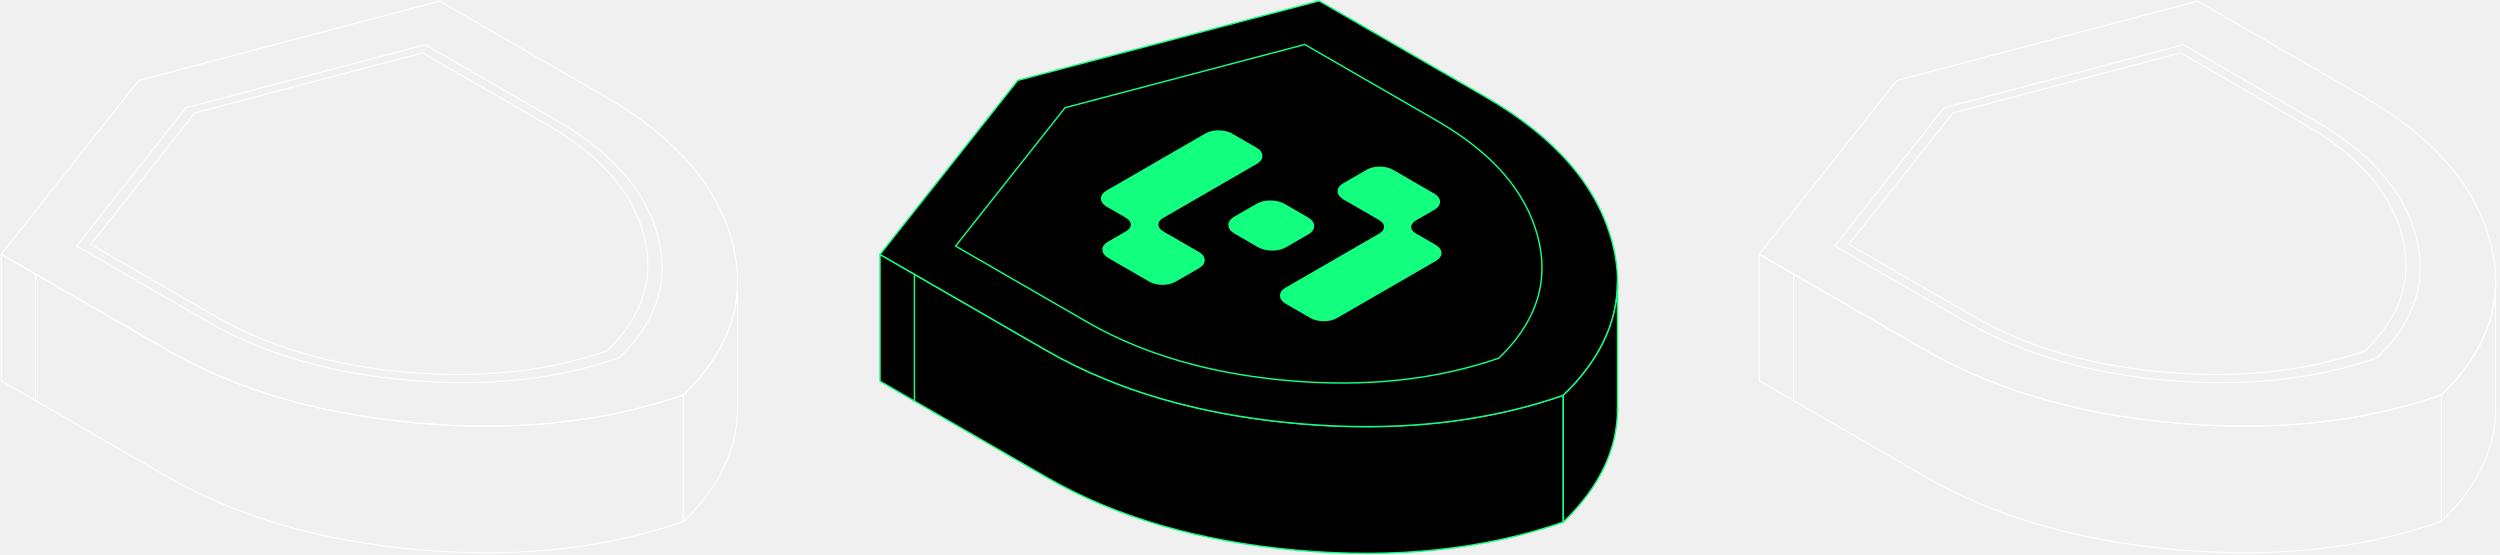
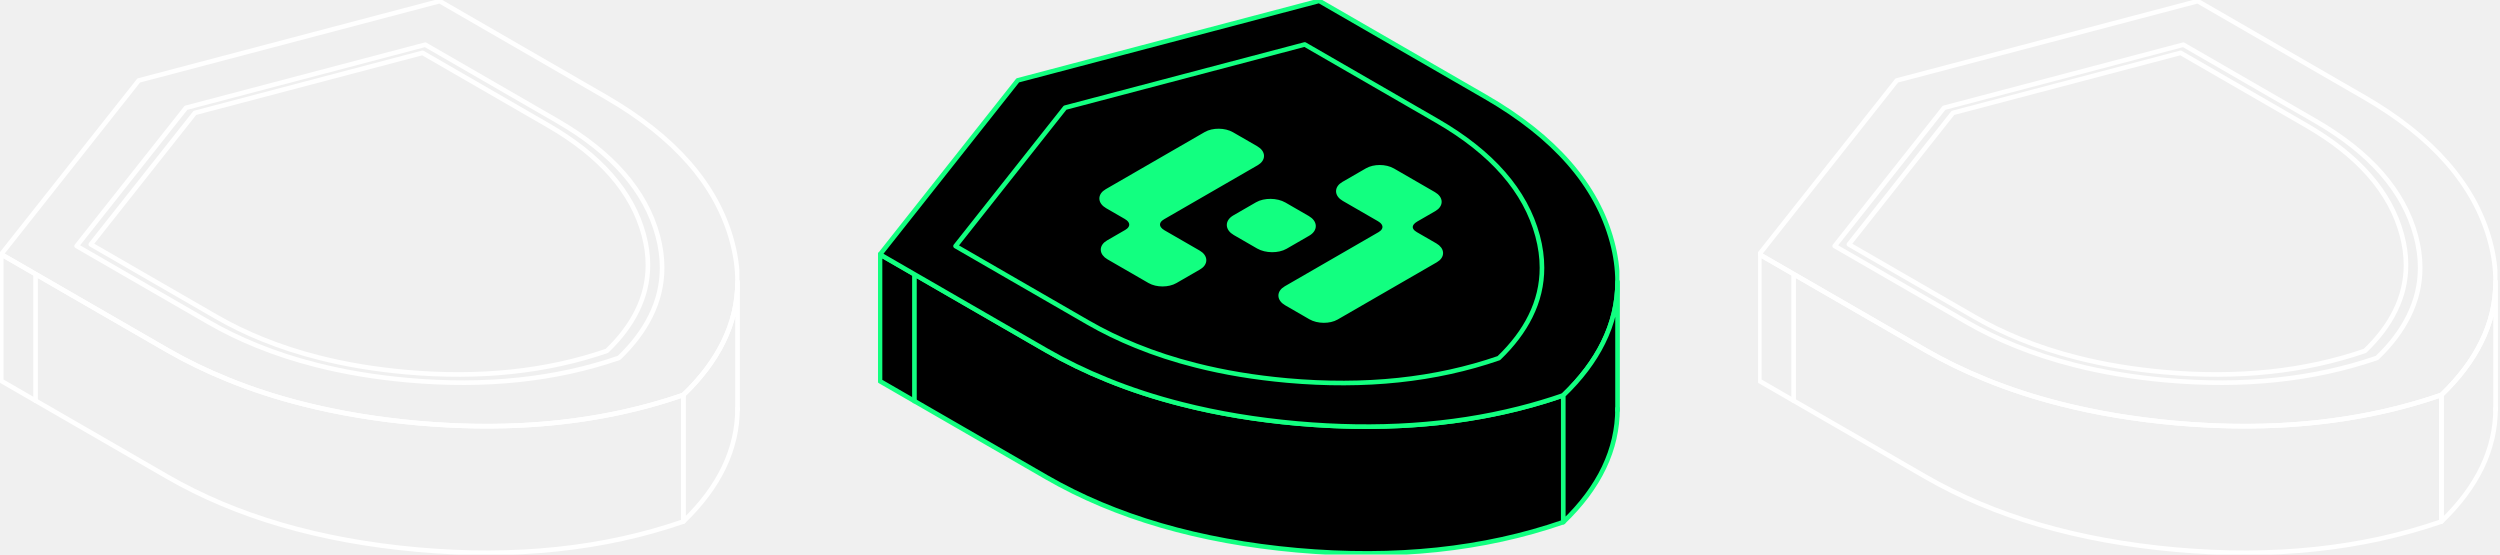
- <svg xmlns="http://www.w3.org/2000/svg" width="541" height="120" viewBox="0 0 541 120" fill="none">
+ <svg xmlns="http://www.w3.org/2000/svg" width="541" height="120" viewBox="0 0 541 120" fill="none" shape-rendering="geometricPrecision">
  <g clip-path="url(#clip0_404_26647)">
-     <path d="M0.26 55.023V82.413L36.209 103.162C51.137 111.776 69.187 117.035 90.36 118.938C111.532 120.828 130.705 118.801 147.879 112.858V85.468C130.705 91.411 111.532 93.438 90.36 91.548C81.54 90.754 73.255 89.385 65.517 87.412C59.834 85.974 54.438 84.221 49.329 82.14C44.714 80.277 40.345 78.154 36.209 75.772L15.133 63.61L0.26 55.023Z" stroke="white" stroke-width="0.232" stroke-linecap="round" stroke-linejoin="round" />
-     <path d="M7.696 59.316L0.26 55.022L30.019 17.416L95.139 0.242L131.088 20.99C146.016 29.604 155.123 40.026 158.41 52.256C159.204 55.214 159.602 58.104 159.602 60.925C159.602 65.499 158.561 69.895 156.465 74.1C154.521 78.044 151.658 81.837 147.879 85.466C144.737 86.554 141.529 87.51 138.254 88.335C123.624 92.021 107.659 93.091 90.359 91.547C81.54 90.753 73.254 89.383 65.517 87.411C59.833 85.973 54.437 84.22 49.329 82.139C44.714 80.276 40.345 78.153 36.209 75.77L15.133 63.609L7.696 59.316ZM7.696 59.316V86.715" stroke="white" stroke-width="0.232" stroke-linecap="round" stroke-linejoin="round" />
-     <path d="M16.584 53.229L28.41 60.057L45.169 69.726C48.457 71.621 51.931 73.309 55.601 74.79C59.662 76.445 63.953 77.839 68.472 78.982C74.624 80.55 81.212 81.639 88.225 82.271C105.06 83.773 120.305 82.162 133.96 77.436C136.965 74.55 139.241 71.534 140.788 68.398C142.454 65.055 143.281 61.559 143.281 57.922C143.281 55.679 142.965 53.381 142.334 51.029C139.72 41.305 132.479 33.019 120.61 26.169L92.025 9.672L40.247 23.327L16.584 53.229Z" stroke="white" stroke-width="0.232" stroke-linecap="round" stroke-linejoin="round" />
-     <path d="M19.651 52.885L30.904 59.382L46.851 68.583C49.98 70.386 53.286 71.992 56.778 73.401C60.642 74.976 64.725 76.302 69.025 77.391C74.88 78.883 81.149 79.919 87.822 80.52C103.841 81.95 118.347 80.416 131.341 75.919C134.201 73.173 136.367 70.303 137.838 67.319C139.423 64.138 140.211 60.812 140.211 57.351C140.211 55.216 139.91 53.03 139.309 50.792C136.822 41.538 129.932 33.653 118.638 27.136L91.438 11.438L42.167 24.431L19.651 52.885Z" stroke="white" stroke-width="0.232" stroke-linecap="round" stroke-linejoin="round" />
-     <path d="M147.879 85.471V112.861C155.698 105.343 159.602 97.167 159.602 88.32V60.93C159.602 65.504 158.561 69.9 156.465 74.104C154.521 78.049 151.658 81.842 147.879 85.471Z" stroke="white" stroke-width="0.232" stroke-linecap="round" stroke-linejoin="round" />
-     <path d="M159.602 88.745V88.32" stroke="white" stroke-width="0.232" stroke-linecap="round" stroke-linejoin="round" />
+     <path d="M0.26 55.023V82.413L36.209 103.162C51.137 111.776 69.187 117.035 90.36 118.938C111.532 120.828 130.705 118.801 147.879 112.858V85.468C130.705 91.411 111.532 93.438 90.36 91.548C81.54 90.754 73.255 89.385 65.517 87.412C59.834 85.974 54.438 84.221 49.329 82.14C44.714 80.277 40.345 78.154 36.209 75.772L15.133 63.61L0.26 55.023Z" stroke="white" stroke-width="1" stroke-linecap="round" stroke-linejoin="round" />
+     <path d="M7.696 59.316L0.26 55.022L30.019 17.416L95.139 0.242L131.088 20.99C146.016 29.604 155.123 40.026 158.41 52.256C159.204 55.214 159.602 58.104 159.602 60.925C159.602 65.499 158.561 69.895 156.465 74.1C154.521 78.044 151.658 81.837 147.879 85.466C144.737 86.554 141.529 87.51 138.254 88.335C123.624 92.021 107.659 93.091 90.359 91.547C81.54 90.753 73.254 89.383 65.517 87.411C59.833 85.973 54.437 84.22 49.329 82.139C44.714 80.276 40.345 78.153 36.209 75.77L15.133 63.609L7.696 59.316ZM7.696 59.316V86.715" stroke="white" stroke-width="1" stroke-linecap="round" stroke-linejoin="round" />
+     <path d="M16.584 53.229L28.41 60.057L45.169 69.726C48.457 71.621 51.931 73.309 55.601 74.79C59.662 76.445 63.953 77.839 68.472 78.982C74.624 80.55 81.212 81.639 88.225 82.271C105.06 83.773 120.305 82.162 133.96 77.436C136.965 74.55 139.241 71.534 140.788 68.398C142.454 65.055 143.281 61.559 143.281 57.922C143.281 55.679 142.965 53.381 142.334 51.029C139.72 41.305 132.479 33.019 120.61 26.169L92.025 9.672L40.247 23.327L16.584 53.229Z" stroke="white" stroke-width="1" stroke-linecap="round" stroke-linejoin="round" />
+     <path d="M19.651 52.885L30.904 59.382L46.851 68.583C49.98 70.386 53.286 71.992 56.778 73.401C60.642 74.976 64.725 76.302 69.025 77.391C74.88 78.883 81.149 79.919 87.822 80.52C103.841 81.95 118.347 80.416 131.341 75.919C134.201 73.173 136.367 70.303 137.838 67.319C139.423 64.138 140.211 60.812 140.211 57.351C140.211 55.216 139.91 53.03 139.309 50.792C136.822 41.538 129.932 33.653 118.638 27.136L91.438 11.438L42.167 24.431L19.651 52.885Z" stroke="white" stroke-width="1" stroke-linecap="round" stroke-linejoin="round" />
+     <path d="M147.879 85.471V112.861C155.698 105.343 159.602 97.167 159.602 88.32V60.93C159.602 65.504 158.561 69.9 156.465 74.104C154.521 78.049 151.658 81.842 147.879 85.471Z" stroke="white" stroke-width="1" stroke-linecap="round" stroke-linejoin="round" />
+     <path d="M159.602 88.745V88.32" stroke="white" stroke-width="1" stroke-linecap="round" stroke-linejoin="round" />
  </g>
  <g clip-path="url(#clip1_404_26647)">
-     <path d="M190.435 55.055V82.489L226.442 103.271C241.394 111.899 259.474 117.167 280.681 119.073C301.888 120.966 321.092 118.936 338.293 112.983V85.548C321.092 91.502 301.888 93.532 280.681 91.639C271.847 90.843 263.548 89.472 255.798 87.496C250.105 86.056 244.7 84.3 239.584 82.215C234.961 80.35 230.585 78.223 226.442 75.837L205.332 63.655L190.435 55.055Z" fill="black" stroke="#12FF80" stroke-width="0.315" stroke-linecap="round" stroke-linejoin="round" />
+     <path d="M190.435 55.055V82.489L226.442 103.271C241.394 111.899 259.474 117.167 280.681 119.073C301.888 120.966 321.092 118.936 338.293 112.983V85.548C321.092 91.502 301.888 93.532 280.681 91.639C271.847 90.843 263.548 89.472 255.798 87.496C250.105 86.056 244.7 84.3 239.584 82.215C234.961 80.35 230.585 78.223 226.442 75.837L205.332 63.655L190.435 55.055Z" fill="black" stroke="#12FF80" stroke-width="1" stroke-linecap="round" stroke-linejoin="round" />
    <path d="M190.435 55.057L197.883 59.357L205.332 63.657L226.443 75.838C230.585 78.225 234.961 80.352 239.584 82.217C244.7 84.302 250.105 86.058 255.798 87.498C263.548 89.474 271.847 90.845 280.681 91.641C298.009 93.187 313.999 92.115 328.653 88.423C331.934 87.597 335.147 86.639 338.294 85.55C342.08 81.915 344.946 78.115 346.894 74.165C348.993 69.954 350.036 65.55 350.036 60.969C350.036 58.143 349.638 55.249 348.842 52.286C345.55 40.036 336.428 29.597 321.476 20.969L285.468 0.188L220.242 17.389L190.435 55.057Z" fill="black" />
-     <path d="M197.883 59.357L190.435 55.057L220.242 17.389L285.468 0.188L321.476 20.969C336.428 29.597 345.55 40.036 348.842 52.286C349.638 55.249 350.036 58.143 350.036 60.969C350.036 65.55 348.993 69.954 346.894 74.165C344.946 78.115 342.08 81.915 338.294 85.55C335.147 86.639 331.934 87.597 328.653 88.423C313.999 92.115 298.009 93.187 280.681 91.641C271.847 90.845 263.548 89.474 255.798 87.498C250.105 86.058 244.7 84.302 239.584 82.217C234.961 80.352 230.585 78.225 226.443 75.838L205.332 63.657L197.883 59.357ZM197.883 59.357V86.8" stroke="#12FF80" stroke-width="0.315" stroke-linecap="round" stroke-linejoin="round" />
-     <path d="M206.781 53.253L218.626 60.092L235.412 69.777C238.706 71.675 242.185 73.365 245.861 74.849C249.929 76.507 254.227 77.903 258.753 79.048C264.916 80.619 271.514 81.709 278.538 82.342C295.401 83.847 310.67 82.233 324.348 77.499C327.358 74.609 329.638 71.588 331.186 68.446C332.855 65.098 333.684 61.597 333.684 57.954C333.684 55.707 333.368 53.406 332.735 51.05C330.117 41.31 322.864 33.01 310.976 26.149L282.345 9.625L230.482 23.302L206.781 53.253Z" stroke="#12FF80" stroke-width="0.315" stroke-linecap="round" stroke-linejoin="round" />
-     <path d="M338.294 85.55V112.985C346.126 105.454 350.036 97.265 350.036 88.403V60.969C350.036 65.55 348.993 69.954 346.894 74.165C344.946 78.115 342.08 81.915 338.294 85.55Z" fill="black" stroke="#12FF80" stroke-width="0.315" stroke-linecap="round" stroke-linejoin="round" />
-     <path d="M350.032 88.824V88.398" stroke="#12FF80" stroke-width="0.315" stroke-linecap="round" stroke-linejoin="round" />
-     <path d="M295.838 36.862L290.738 39.806C289.216 40.686 289.255 42.133 290.826 43.04L298.46 47.448C300.032 48.355 300.071 49.802 298.548 50.681L278.264 62.392C276.741 63.272 276.781 64.719 278.352 65.626L283.613 68.664C285.184 69.571 287.691 69.593 289.214 68.714L310.674 56.324C312.197 55.445 312.141 54.008 310.57 53.1L306.348 50.663C304.777 49.756 304.896 48.4 306.419 47.521L310.359 45.246C311.881 44.367 311.842 42.919 310.271 42.012L301.404 36.893C299.833 35.986 297.359 35.982 295.836 36.861L295.838 36.862ZM251.731 50.259C250.16 49.352 250.121 47.904 251.644 47.025L271.916 35.321C273.439 34.441 273.4 32.994 271.829 32.087L266.567 29.049C264.996 28.142 262.489 28.12 260.966 28.999L239.52 41.381C237.997 42.26 238.036 43.708 239.607 44.615L243.661 46.955C245.232 47.862 245.271 49.31 243.749 50.189L239.823 52.455C238.301 53.334 238.34 54.782 239.911 55.689L248.788 60.814C250.359 61.721 252.808 61.703 254.331 60.824L259.43 57.88C260.953 57.001 260.914 55.554 259.342 54.647L251.731 50.259ZM267.151 47.038C265.554 47.961 265.597 49.479 267.243 50.429L272.297 53.347C273.945 54.299 276.575 54.321 278.17 53.4L283.068 50.572C284.666 49.65 284.622 48.132 282.976 47.181L277.923 44.264C276.275 43.312 273.645 43.289 272.049 44.21L267.151 47.038Z" fill="#12FF80" stroke="#12FF80" stroke-width="0.315" stroke-linecap="round" stroke-linejoin="round" />
+     <path d="M197.883 59.357L190.435 55.057L220.242 17.389L285.468 0.188L321.476 20.969C336.428 29.597 345.55 40.036 348.842 52.286C349.638 55.249 350.036 58.143 350.036 60.969C350.036 65.55 348.993 69.954 346.894 74.165C344.946 78.115 342.08 81.915 338.294 85.55C335.147 86.639 331.934 87.597 328.653 88.423C313.999 92.115 298.009 93.187 280.681 91.641C271.847 90.845 263.548 89.474 255.798 87.498C250.105 86.058 244.7 84.302 239.584 82.217C234.961 80.352 230.585 78.225 226.443 75.838L205.332 63.657L197.883 59.357ZM197.883 59.357V86.8" stroke="#12FF80" stroke-width="1" stroke-linecap="round" stroke-linejoin="round" />
+     <path d="M206.781 53.253L218.626 60.092L235.412 69.777C238.706 71.675 242.185 73.365 245.861 74.849C249.929 76.507 254.227 77.903 258.753 79.048C264.916 80.619 271.514 81.709 278.538 82.342C295.401 83.847 310.67 82.233 324.348 77.499C327.358 74.609 329.638 71.588 331.186 68.446C332.855 65.098 333.684 61.597 333.684 57.954C333.684 55.707 333.368 53.406 332.735 51.05C330.117 41.31 322.864 33.01 310.976 26.149L282.345 9.625L230.482 23.302L206.781 53.253Z" stroke="#12FF80" stroke-width="1" stroke-linecap="round" stroke-linejoin="round" />
+     <path d="M338.294 85.55V112.985C346.126 105.454 350.036 97.265 350.036 88.403V60.969C350.036 65.55 348.993 69.954 346.894 74.165C344.946 78.115 342.08 81.915 338.294 85.55Z" fill="black" stroke="#12FF80" stroke-width="1" stroke-linecap="round" stroke-linejoin="round" />
+     <path d="M350.032 88.824V88.398" stroke="#12FF80" stroke-width="1" stroke-linecap="round" stroke-linejoin="round" />
+     <path d="M295.838 36.862L290.738 39.806C289.216 40.686 289.255 42.133 290.826 43.04L298.46 47.448C300.032 48.355 300.071 49.802 298.548 50.681L278.264 62.392C276.741 63.272 276.781 64.719 278.352 65.626L283.613 68.664C285.184 69.571 287.691 69.593 289.214 68.714L310.674 56.324C312.197 55.445 312.141 54.008 310.57 53.1L306.348 50.663C304.777 49.756 304.896 48.4 306.419 47.521L310.359 45.246C311.881 44.367 311.842 42.919 310.271 42.012L301.404 36.893C299.833 35.986 297.359 35.982 295.836 36.861L295.838 36.862ZM251.731 50.259C250.16 49.352 250.121 47.904 251.644 47.025L271.916 35.321C273.439 34.441 273.4 32.994 271.829 32.087L266.567 29.049C264.996 28.142 262.489 28.12 260.966 28.999L239.52 41.381C237.997 42.26 238.036 43.708 239.607 44.615L243.661 46.955C245.232 47.862 245.271 49.31 243.749 50.189L239.823 52.455C238.301 53.334 238.34 54.782 239.911 55.689L248.788 60.814C250.359 61.721 252.808 61.703 254.331 60.824L259.43 57.88C260.953 57.001 260.914 55.554 259.342 54.647L251.731 50.259ZM267.151 47.038C265.554 47.961 265.597 49.479 267.243 50.429L272.297 53.347C273.945 54.299 276.575 54.321 278.17 53.4L283.068 50.572C284.666 49.65 284.622 48.132 282.976 47.181L277.923 44.264C276.275 43.312 273.645 43.289 272.049 44.21L267.151 47.038Z" fill="#12FF80" stroke="#12FF80" stroke-width="1" stroke-linecap="round" stroke-linejoin="round" />
  </g>
  <g clip-path="url(#clip2_404_26647)">
-     <path d="M380.706 55.023V82.413L416.655 103.162C431.583 111.776 449.633 117.035 470.806 118.938C491.978 120.828 511.151 118.801 528.325 112.858V85.468C511.151 91.411 491.978 93.438 470.806 91.548C461.986 90.754 453.701 89.385 445.963 87.412C440.279 85.974 434.883 84.221 429.775 82.14C425.16 80.277 420.791 78.154 416.655 75.772L395.579 63.61L380.706 55.023Z" stroke="white" stroke-width="0.232" stroke-linecap="round" stroke-linejoin="round" />
-     <path d="M388.142 59.316L380.706 55.022L410.465 17.416L475.585 0.242L511.534 20.99C526.462 29.604 535.569 40.026 538.856 52.256C539.65 55.214 540.047 58.104 540.047 60.925C540.047 65.499 539.006 69.895 536.911 74.1C534.966 78.044 532.104 81.837 528.324 85.466C525.183 86.554 521.975 87.51 518.7 88.335C504.07 92.021 488.105 93.091 470.805 91.547C461.986 90.753 453.7 89.383 445.962 87.411C440.279 85.973 434.883 84.22 429.775 82.139C425.16 80.276 420.791 78.153 416.655 75.77L395.578 63.609L388.142 59.316ZM388.142 59.316V86.715" stroke="white" stroke-width="0.232" stroke-linecap="round" stroke-linejoin="round" />
-     <path d="M397.03 53.229L408.856 60.057L425.614 69.726C428.903 71.621 432.377 73.309 436.046 74.79C440.108 76.445 444.399 77.839 448.918 78.982C455.07 80.55 461.658 81.639 468.671 82.271C485.506 83.773 500.751 82.162 514.406 77.436C517.411 74.55 519.687 71.534 521.233 68.398C522.899 65.055 523.727 61.559 523.727 57.922C523.727 55.679 523.411 53.381 522.78 51.029C520.166 41.305 512.925 33.019 501.056 26.169L472.471 9.672L420.692 23.327L397.03 53.229Z" stroke="white" stroke-width="0.232" stroke-linecap="round" stroke-linejoin="round" />
-     <path d="M400.097 52.885L411.35 59.382L427.297 68.583C430.426 70.386 433.731 71.992 437.223 73.401C441.088 74.976 445.171 76.302 449.471 77.391C455.326 78.883 461.594 79.919 468.267 80.52C484.287 81.95 498.793 80.416 511.787 75.919C514.647 73.173 516.812 70.303 518.284 67.319C519.869 64.138 520.657 60.812 520.657 57.351C520.657 55.216 520.356 53.03 519.755 50.792C517.268 41.538 510.378 33.653 499.083 27.136L471.884 11.438L422.613 24.431L400.097 52.885Z" stroke="white" stroke-width="0.232" stroke-linecap="round" stroke-linejoin="round" />
-     <path d="M528.324 85.471V112.861C536.144 105.343 540.047 97.167 540.047 88.32V60.93C540.047 65.504 539.006 69.9 536.911 74.104C534.966 78.049 532.104 81.842 528.324 85.471Z" stroke="white" stroke-width="0.232" stroke-linecap="round" stroke-linejoin="round" />
-     <path d="M540.047 88.745V88.32" stroke="white" stroke-width="0.232" stroke-linecap="round" stroke-linejoin="round" />
+     <path d="M380.706 55.023V82.413L416.655 103.162C431.583 111.776 449.633 117.035 470.806 118.938C491.978 120.828 511.151 118.801 528.325 112.858V85.468C511.151 91.411 491.978 93.438 470.806 91.548C461.986 90.754 453.701 89.385 445.963 87.412C440.279 85.974 434.883 84.221 429.775 82.14C425.16 80.277 420.791 78.154 416.655 75.772L395.579 63.61L380.706 55.023Z" stroke="white" stroke-width="1" stroke-linecap="round" stroke-linejoin="round" />
+     <path d="M388.142 59.316L380.706 55.022L410.465 17.416L475.585 0.242L511.534 20.99C526.462 29.604 535.569 40.026 538.856 52.256C539.65 55.214 540.047 58.104 540.047 60.925C540.047 65.499 539.006 69.895 536.911 74.1C534.966 78.044 532.104 81.837 528.324 85.466C525.183 86.554 521.975 87.51 518.7 88.335C504.07 92.021 488.105 93.091 470.805 91.547C461.986 90.753 453.7 89.383 445.962 87.411C440.279 85.973 434.883 84.22 429.775 82.139C425.16 80.276 420.791 78.153 416.655 75.77L395.578 63.609L388.142 59.316ZM388.142 59.316V86.715" stroke="white" stroke-width="1" stroke-linecap="round" stroke-linejoin="round" />
+     <path d="M397.03 53.229L408.856 60.057L425.614 69.726C428.903 71.621 432.377 73.309 436.046 74.79C440.108 76.445 444.399 77.839 448.918 78.982C455.07 80.55 461.658 81.639 468.671 82.271C485.506 83.773 500.751 82.162 514.406 77.436C517.411 74.55 519.687 71.534 521.233 68.398C522.899 65.055 523.727 61.559 523.727 57.922C523.727 55.679 523.411 53.381 522.78 51.029C520.166 41.305 512.925 33.019 501.056 26.169L472.471 9.672L420.692 23.327L397.03 53.229Z" stroke="white" stroke-width="1" stroke-linecap="round" stroke-linejoin="round" />
+     <path d="M400.097 52.885L411.35 59.382L427.297 68.583C430.426 70.386 433.731 71.992 437.223 73.401C441.088 74.976 445.171 76.302 449.471 77.391C455.326 78.883 461.594 79.919 468.267 80.52C484.287 81.95 498.793 80.416 511.787 75.919C514.647 73.173 516.812 70.303 518.284 67.319C519.869 64.138 520.657 60.812 520.657 57.351C520.657 55.216 520.356 53.03 519.755 50.792C517.268 41.538 510.378 33.653 499.083 27.136L471.884 11.438L422.613 24.431L400.097 52.885Z" stroke="white" stroke-width="1" stroke-linecap="round" stroke-linejoin="round" />
+     <path d="M528.324 85.471V112.861C536.144 105.343 540.047 97.167 540.047 88.32V60.93C540.047 65.504 539.006 69.9 536.911 74.104C534.966 78.049 532.104 81.842 528.324 85.471Z" stroke="white" stroke-width="1" stroke-linecap="round" stroke-linejoin="round" />
+     <path d="M540.047 88.745V88.32" stroke="white" stroke-width="1" stroke-linecap="round" stroke-linejoin="round" />
  </g>
  <defs>
    <clipPath id="clip0_404_26647">
      <rect width="160" height="120" fill="white" transform="matrix(-1 0 0 1 160 0)" />
    </clipPath>
    <clipPath id="clip1_404_26647">
      <rect width="160.446" height="120" fill="white" transform="matrix(-1 0 0 1 350.446 0)" />
    </clipPath>
    <clipPath id="clip2_404_26647">
      <rect width="160" height="120" fill="white" transform="matrix(-1 0 0 1 540.446 0)" />
    </clipPath>
  </defs>
</svg>
